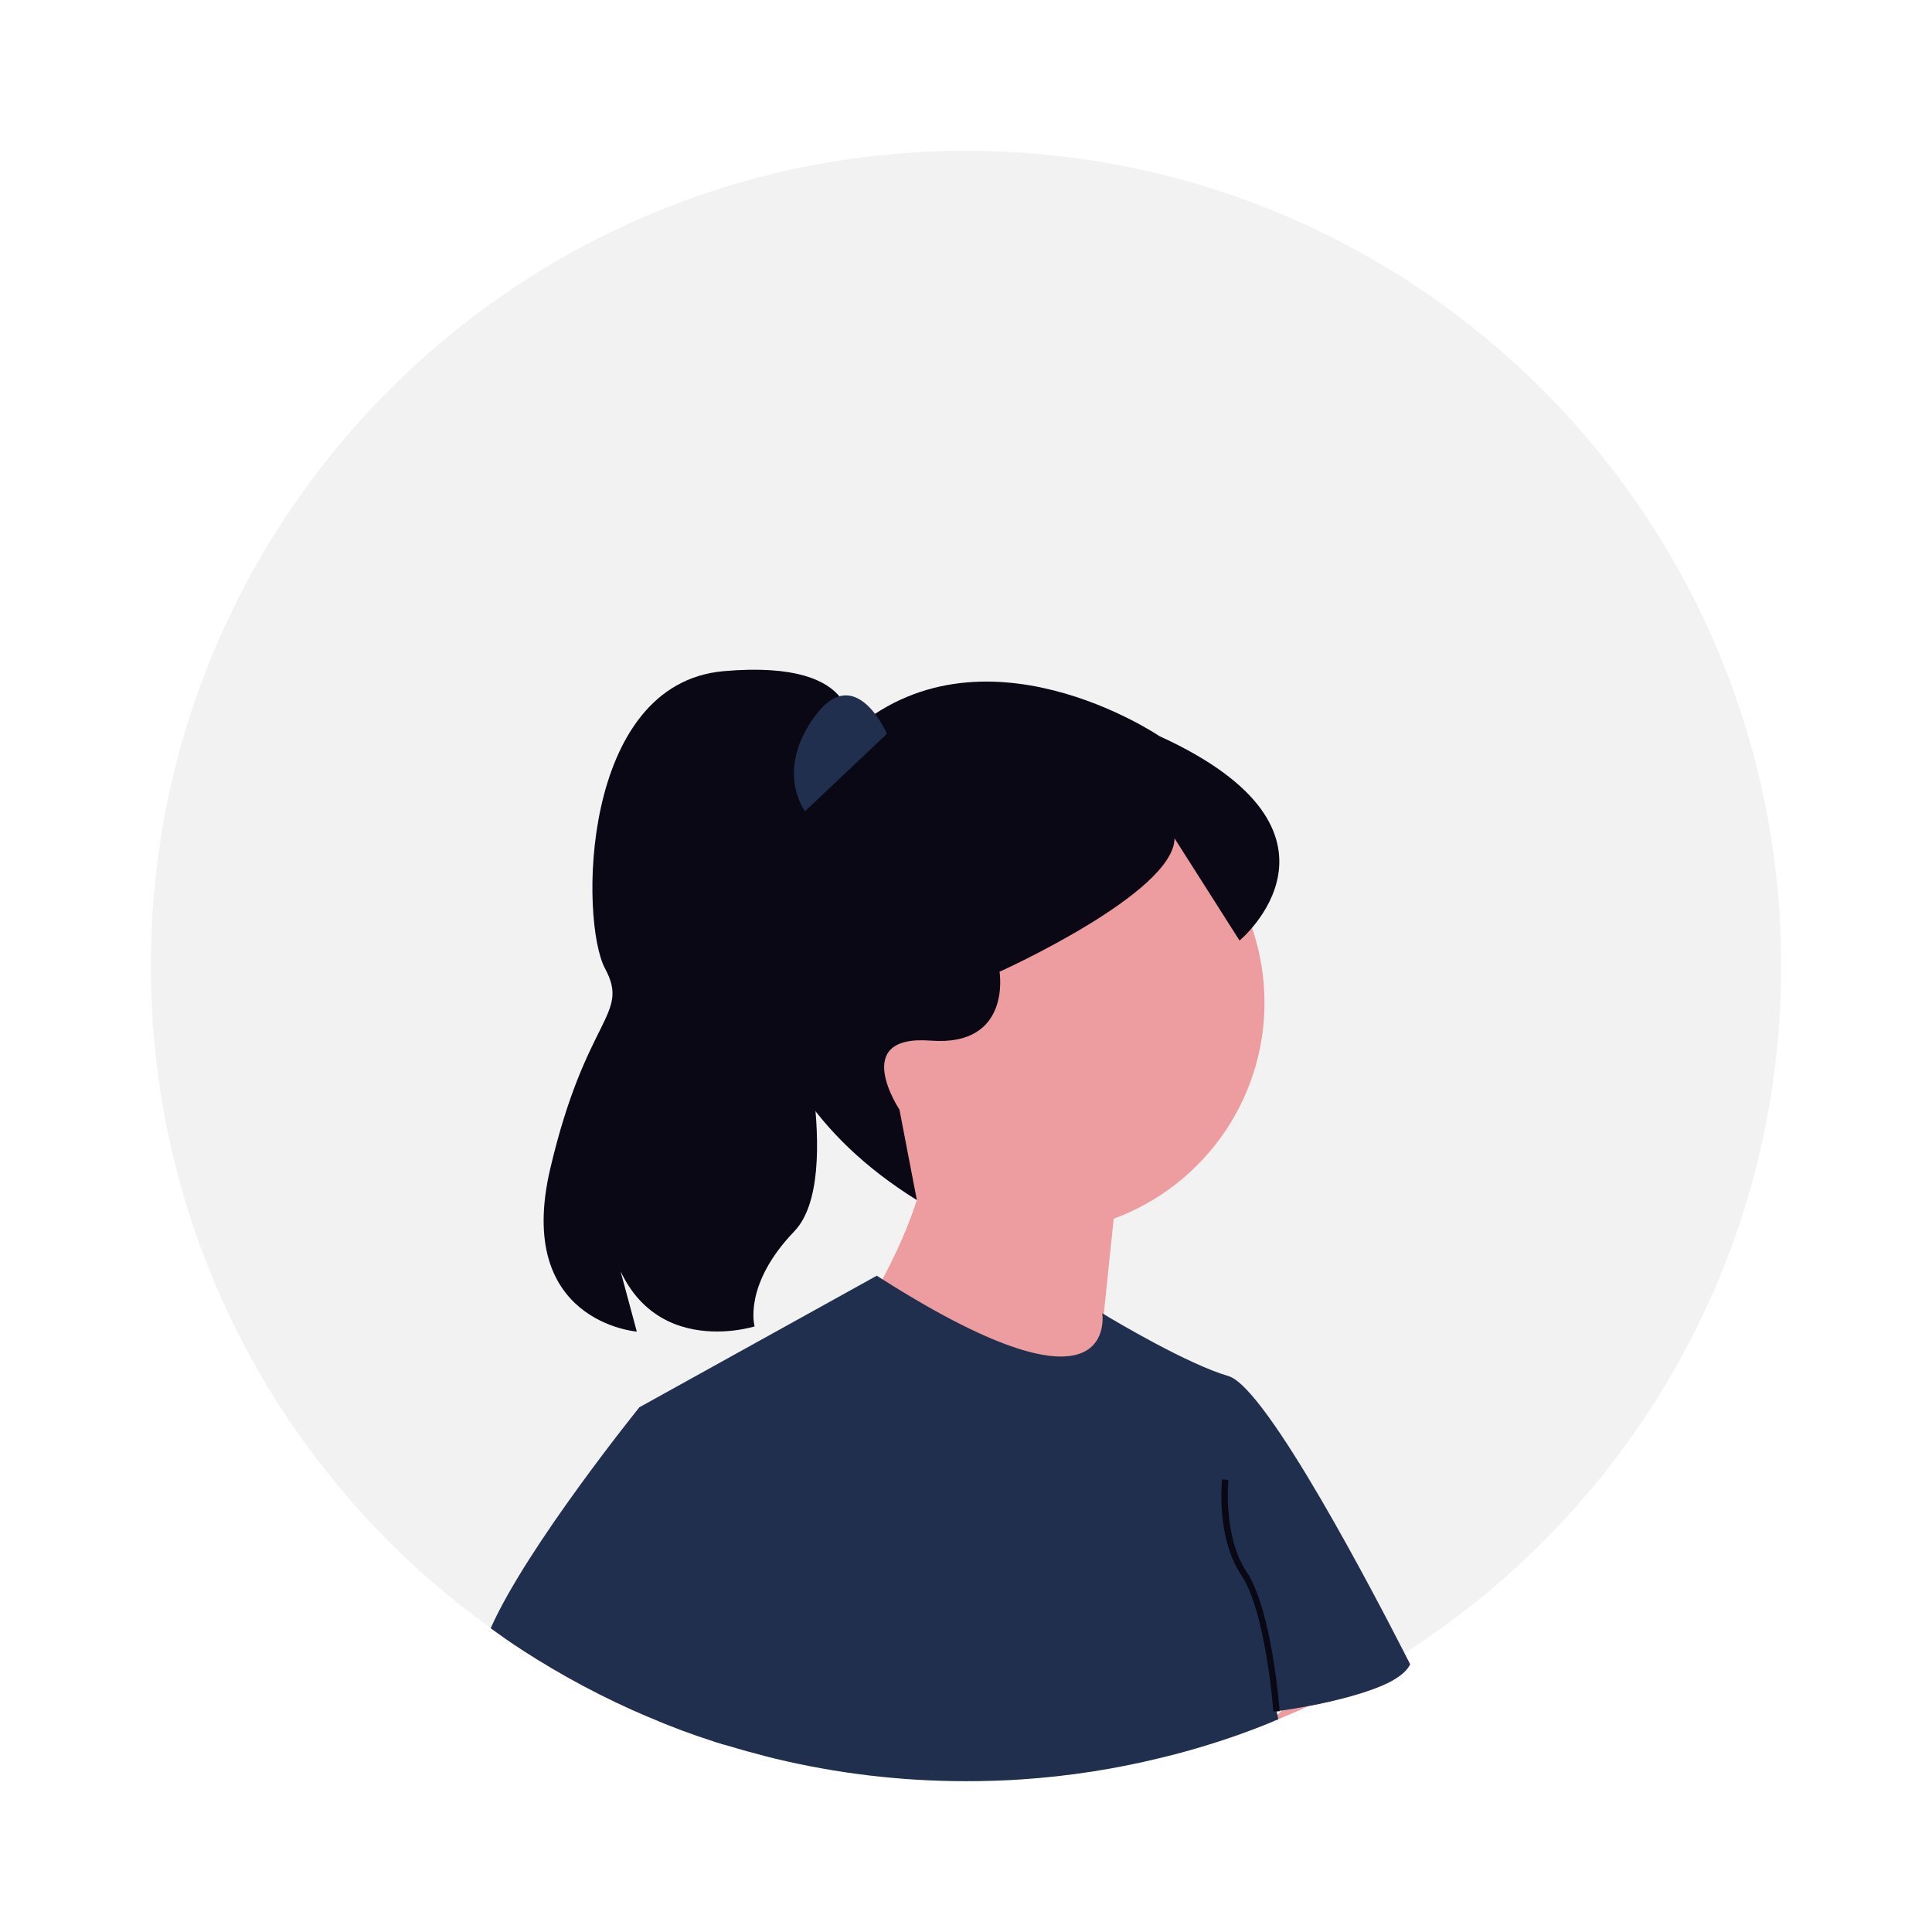
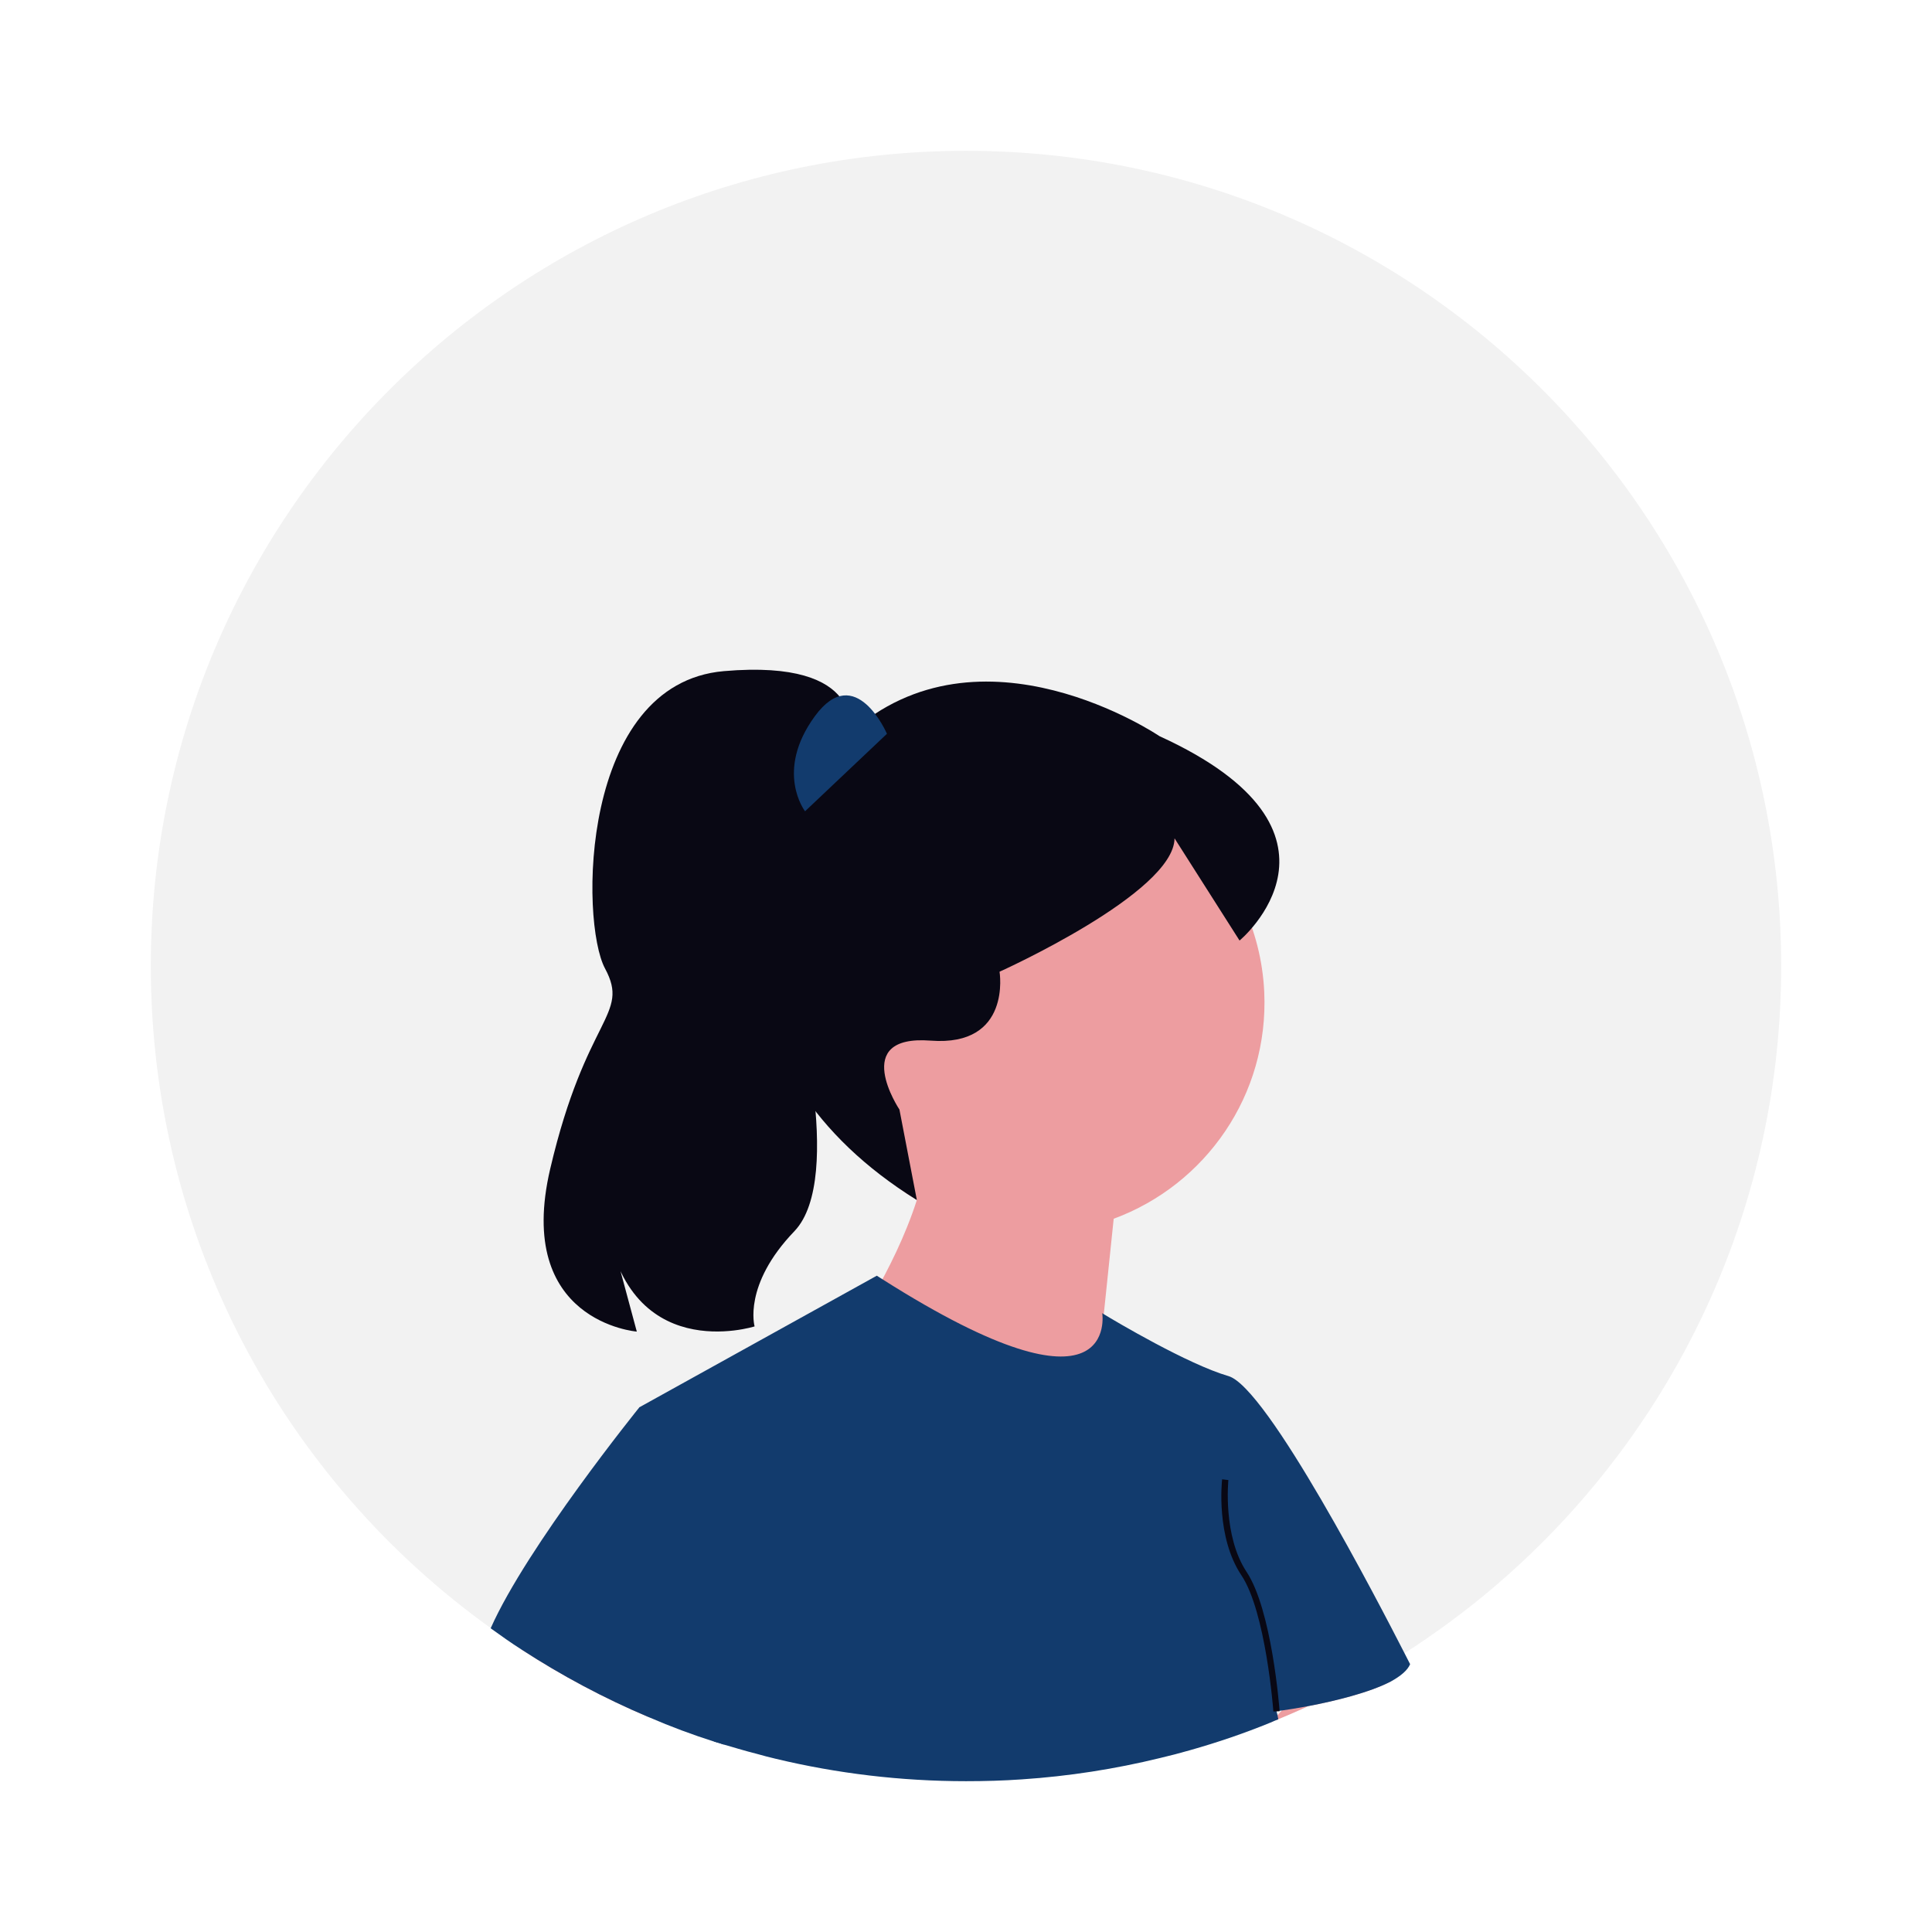
<svg xmlns="http://www.w3.org/2000/svg" version="1.1" id="Calque_1" x="0px" y="0px" viewBox="0 0 743 743" style="enable-background:new 0 0 743 743;" xml:space="preserve">
  <style type="text/css">
	.st0{fill:#F2F2F2;}
	.st1{fill:#090814;}
	.st2{fill:#ED9DA0;}
- 	.st3{fill:#202F4E;}
+ 	.st3{fill:#123B6D;}
</style>
  <path class="st0" d="M685,371.5c0,91.5-39.2,173.8-101.7,231.1c-10.9,10-22.6,19.3-34.9,27.7c-2.7,1.9-5.5,3.7-8.3,5.5  c-2.6,1.7-5.3,3.3-7.9,4.9c-2.1,1.3-4.3,2.5-6.4,3.7c-7.3,4.2-14.8,8-22.5,11.6l0,0c-0.9,0.4-1.7,0.8-2.6,1.2  c-0.5,0.2-1.1,0.5-1.6,0.7c-2.5,1.1-5,2.2-7.5,3.2c-1,0.4-2.1,0.8-3.1,1.3c-10,4.1-20.3,7.6-30.9,10.6c-3.8,1.1-7.7,2.1-11.5,3  c-17.2,4.2-35,7-53.1,8.2c-7.1,0.5-14.3,0.7-21.5,0.7c-25.2,0-49.7-3-73.1-8.6c-2.5-0.6-4.9-1.2-7.3-1.9c-2.4-0.6-4.9-1.3-7.3-2  c-1.8-0.5-3.6-1.1-5.5-1.6c-1.2-0.4-2.4-0.8-3.6-1.1c-8.5-2.7-16.8-5.8-24.9-9.3c-0.2-0.1-0.3-0.1-0.5-0.2  c-17-7.2-33.3-15.9-48.7-25.9l0,0c-4.1-2.6-8-5.4-11.9-8.2C109.5,569.3,58,476.4,58,371.5C58,198.4,198.4,58,371.5,58  S685,198.4,685,371.5z" />
  <path class="st1" d="M305.2,380.2c0,0,20.1,72.6,0.3,93.3c-19.9,20.7-15.3,36.6-15.3,36.6s-50.2,16-57.5-43.3l12.2,45.3  c0,0-47.1-3.7-33.3-62.6c13.8-58.9,30.8-58.9,21.1-77c-9.7-18-9.7-109.6,45.7-114.4c55.4-4.8,48.2,24.1,48.2,24.1L305.2,380.2  L305.2,380.2z" />
  <path class="st2" d="M534.9,646.6c-8.4,4.4-21.8,7.6-31.7,9.5l0,0c-0.9,0.4-1.7,0.8-2.6,1.2c-0.5,0.2-1.1,0.5-1.6,0.7  c-2.5,1.1-5,2.2-7.5,3.2c-1,0.4-2.1,0.8-3.1,1.3l2.8-2.8l1.8-1.9l31.7-32.2c0,0,3,5.8,7.4,15.2C533.1,642.5,534,644.5,534.9,646.6z" />
  <path class="st2" d="M309.6,389.7c-2.3-48.8,35.4-90.1,84.2-92.4s90.1,35.4,92.4,84.2c1.8,39.6-22.6,74.2-57.9,87.2l-11.8,113.6  l-90.4-68.5c0,0,17.7-24.8,26.5-52.3C328.1,446.8,311.1,420.5,309.6,389.7L309.6,389.7z" />
  <path class="st3" d="M542.3,640c-1,2.4-3.7,4.6-7.3,6.6c-8.4,4.4-21.8,7.6-31.7,9.5l0,0c-4.3,0.8-8,1.4-10.2,1.7  c-0.4,0.1-0.7,0.1-1,0.1c-0.6,0.1-1,0.1-1.1,0.2h-0.1c0.1,0.5,0.3,1,0.4,1.5s0.2,1,0.3,1.6c-1,0.4-2.1,0.8-3.1,1.3  c-10,4.1-20.3,7.6-30.9,10.6c-3.8,1.1-7.7,2.1-11.5,3c-17.2,4.2-35,7-53.1,8.2c-7.1,0.5-14.3,0.7-21.5,0.7c-25.2,0-49.7-3-73.1-8.6  c-2.5-0.6-4.9-1.2-7.3-1.9c-2.4-0.6-4.9-1.3-7.3-2c-1.8-0.5-3.6-1.1-5.5-1.6c-1.2-0.4-2.4-0.8-3.6-1.1l-28.8-128.6l91.3-50.6  c0.7,0.5,1.5,0.9,2.2,1.4c91.6,58.1,84.5,13,84.5,13s0.2,0.1,0.6,0.4c4.4,2.7,32.4,19.3,47.9,23.8c14.9,4.2,57.7,87,67.8,106.7  C541.5,638.5,542.3,640,542.3,640z" />
  <path class="st1" d="M489.7,658.2c0-0.4-2.9-38.4-12.3-52.4c-9.8-14.7-7.5-36-7.4-36.9l2.4,0.3c0,0.2-2.2,21.4,7,35.3  c9.7,14.6,12.6,52,12.7,53.6L489.7,658.2z" />
  <path class="st1" d="M445.9,283.1c0,0-68.7-46.6-119.3-0.9s-54,129.8,26,179.3l-6.7-34.8c0,0-19.3-28.9,12-26.5s26.5-26.5,26.5-26.5  s67.1-30.2,67.3-51.3l25,39.3C476.7,361.8,526.7,320,445.9,283.1L445.9,283.1z" />
  <path class="st3" d="M341.1,282.2c0,0-12.1-28.1-27.7-6.8s-3.8,36.6-3.8,36.6L341.1,282.2z" />
  <path class="st2" d="M249.3,660.3c-17-7.2-33.3-15.9-48.7-25.9l0,0c3.3-5.6,5.3-8.8,5.3-8.8L249.3,660.3z" />
  <path class="st3" d="M305.5,617.7l-27.2,53.2c-1.2-0.4-2.4-0.8-3.6-1.1c-8.5-2.7-16.8-5.8-24.9-9.3c-0.2-0.1-0.3-0.1-0.5-0.2  c-17-7.2-33.3-15.9-48.7-25.9l0,0c-4.1-2.6-8-5.4-11.9-8.2c13.9-31.4,57.2-85,57.2-85l25.3,1.2L305.5,617.7z" />
</svg>
